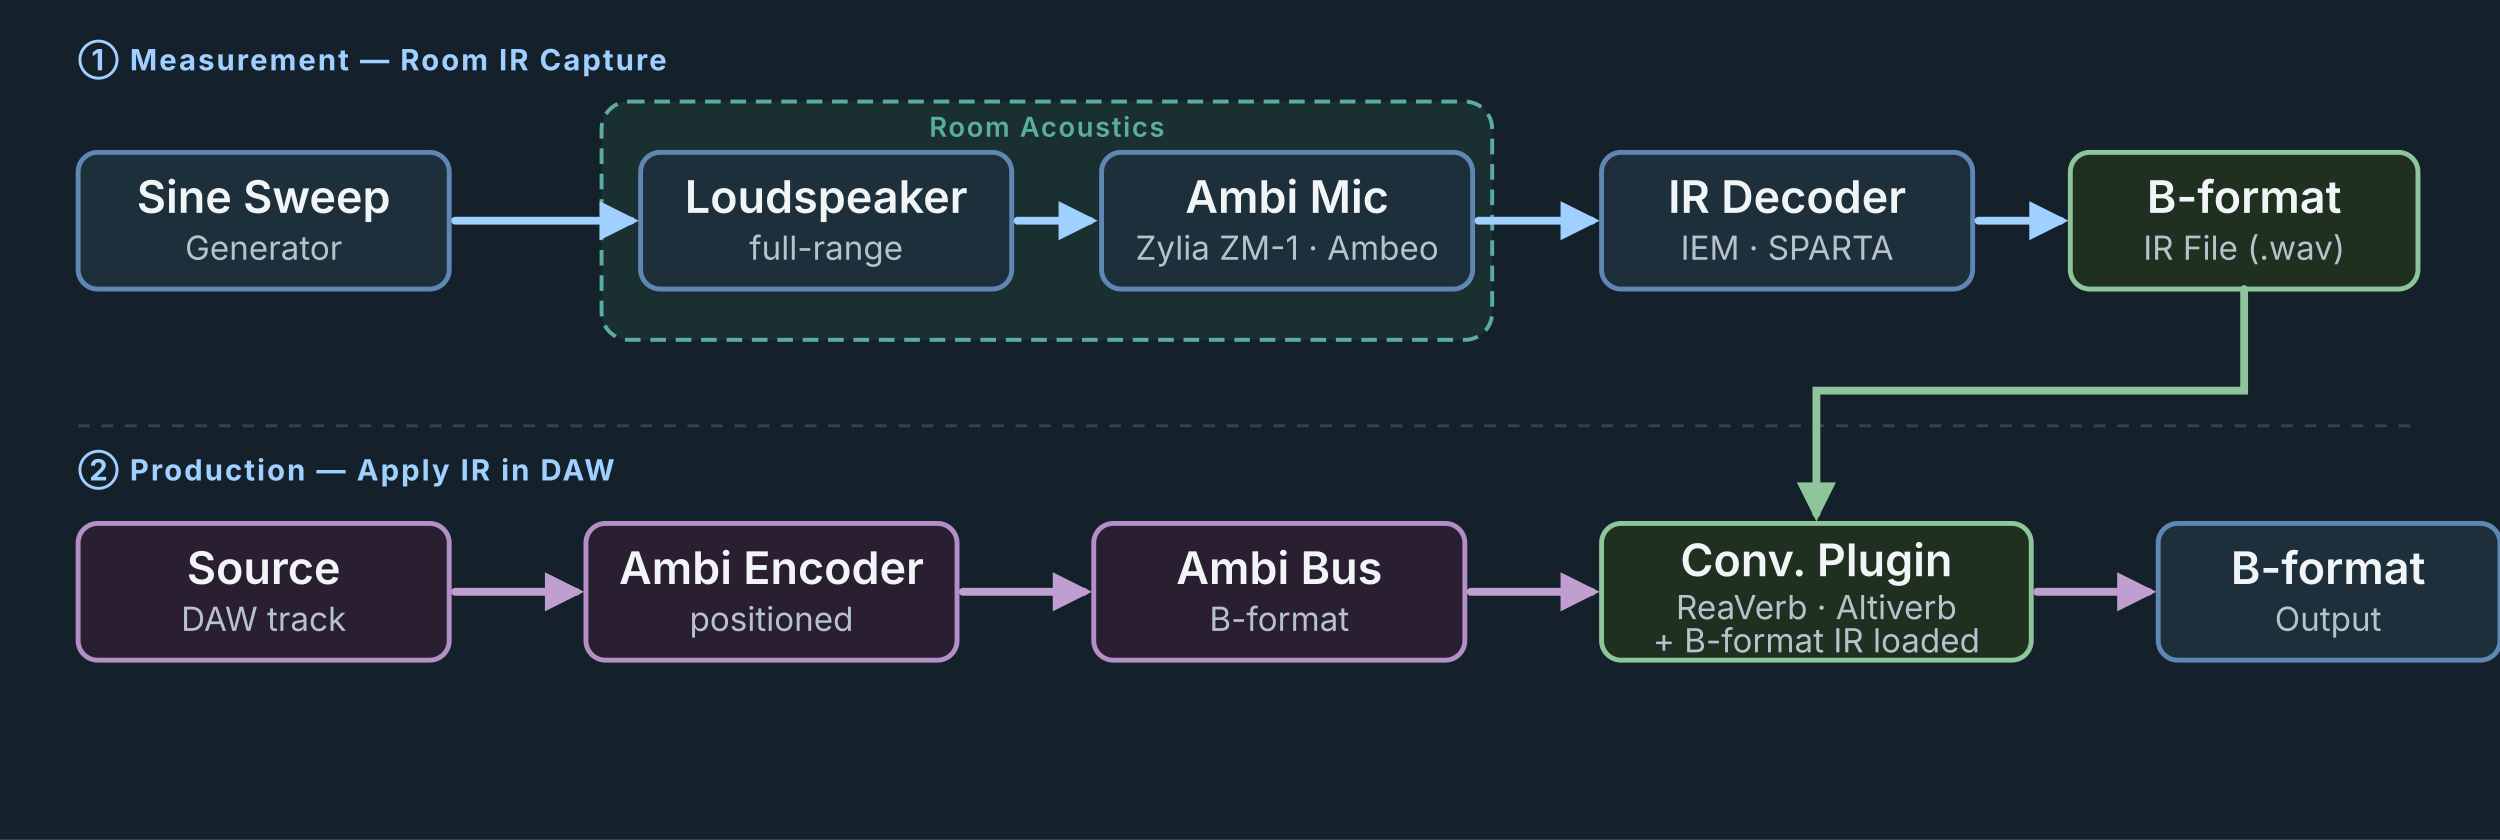
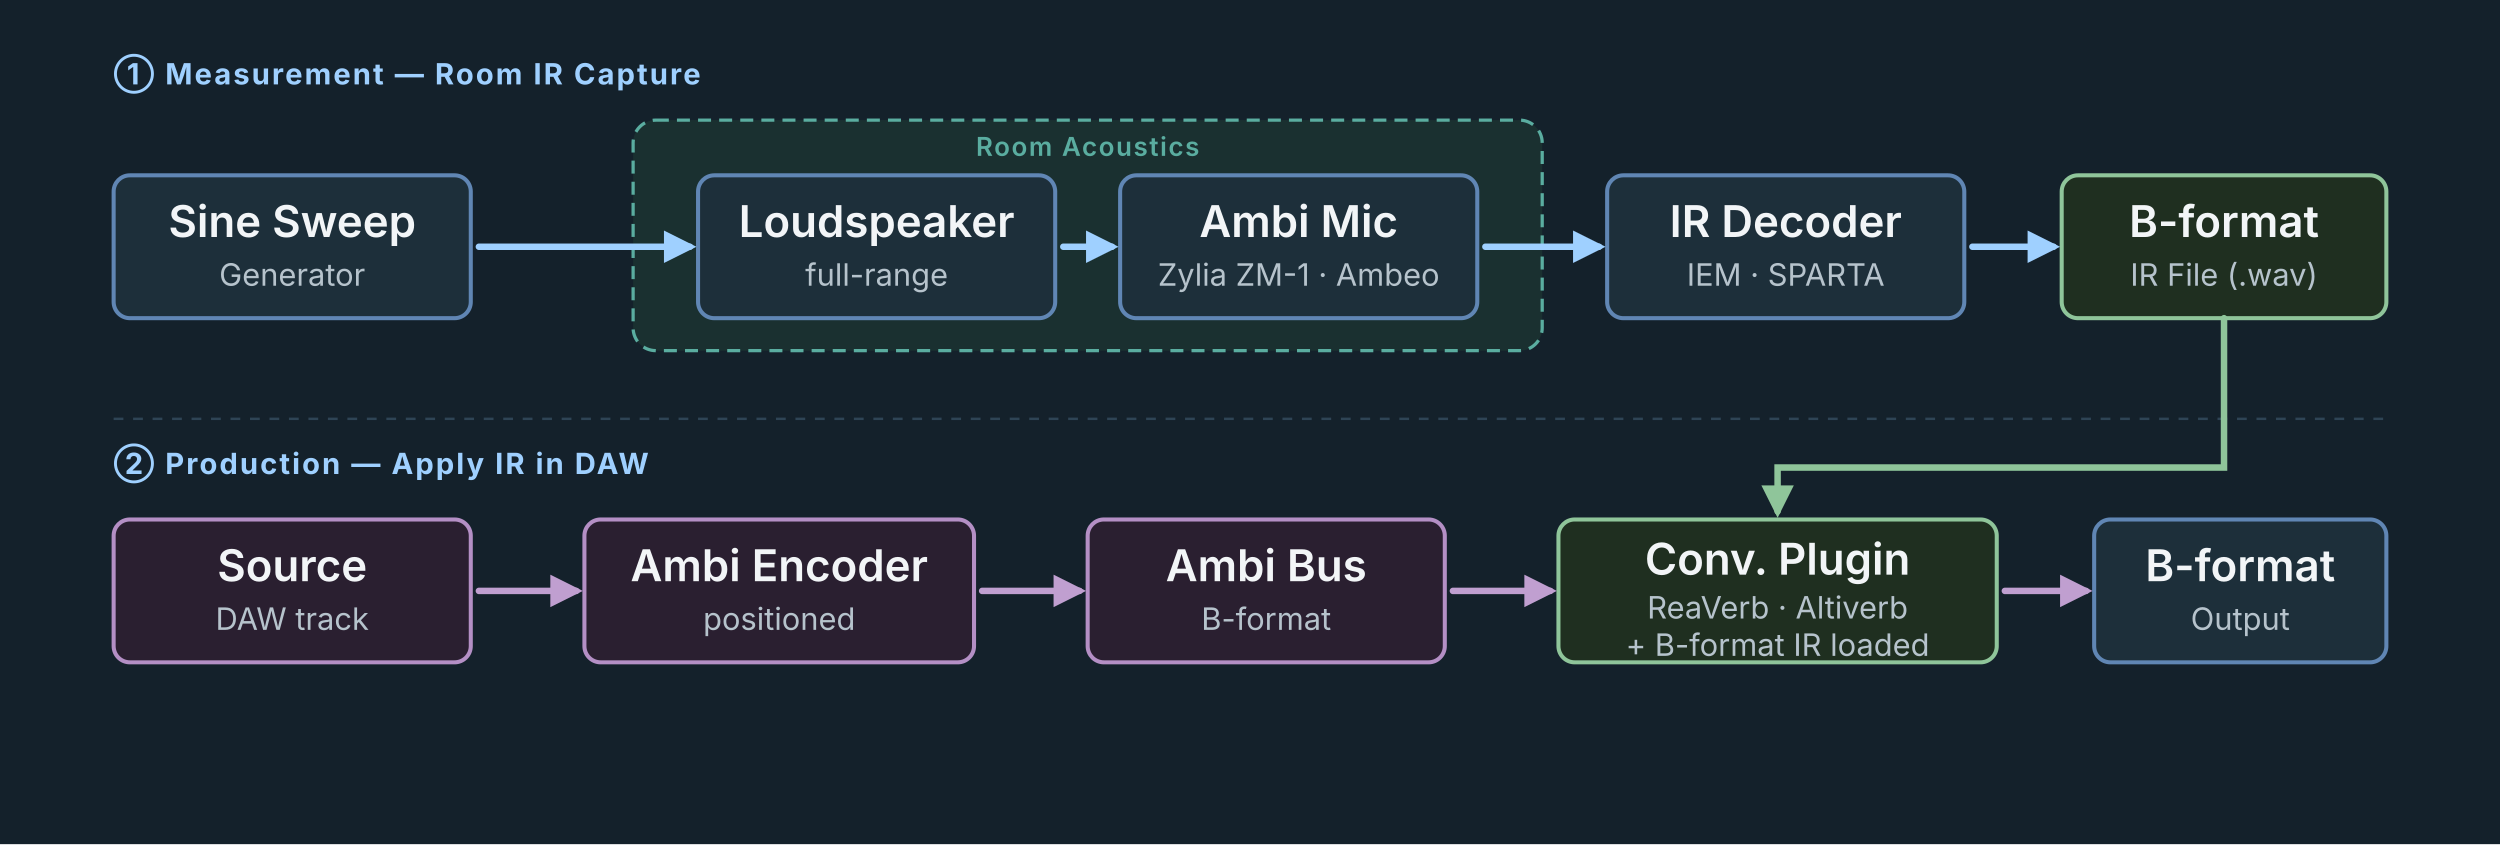
- <svg xmlns="http://www.w3.org/2000/svg" width="1280" height="430" viewBox="0 0 1280 430" role="img" aria-labelledby="title1 desc1">
+ <svg xmlns="http://www.w3.org/2000/svg" width="1540" height="520" viewBox="0 0 1540 520" role="img" aria-labelledby="title1 desc1">
  <style>
    .bg { fill: #14212b; }
    .panel { fill: #1d2f3a; stroke: #6086b4; stroke-width: 2.5; }
    .panel-room { fill: #1a3030; stroke: #5aada0; stroke-width: 2; stroke-dasharray: 8 5; }
    .panel-ir { fill: #1f2f20; stroke: #8fc59a; stroke-width: 2.5; }
    .panel-prod { fill: #2a1f30; stroke: #b48fc5; stroke-width: 2.5; }
-     .text { fill: #f2f5f7; font: 600 23px -apple-system,BlinkMacSystemFont,"Segoe UI",sans-serif; }
-     .sub { fill: #b6c3cc; font: 400 17px -apple-system,BlinkMacSystemFont,"Segoe UI",sans-serif; }
-     .phase { fill: #9fd0ff; font: 700 15px -apple-system,BlinkMacSystemFont,"Segoe UI",sans-serif; letter-spacing: .07em; text-transform: uppercase; }
-     .room-label { fill: #5aada0; font: 600 14px -apple-system,BlinkMacSystemFont,"Segoe UI",sans-serif; letter-spacing: .06em; text-transform: uppercase; }
+     .text { fill: #f2f5f7; font: 600 27px -apple-system,BlinkMacSystemFont,"Segoe UI",sans-serif; }
+     .sub { fill: #b6c3cc; font: 400 19px -apple-system,BlinkMacSystemFont,"Segoe UI",sans-serif; }
+     .phase { fill: #9fd0ff; font: 700 18px -apple-system,BlinkMacSystemFont,"Segoe UI",sans-serif; letter-spacing: .07em; text-transform: uppercase; }
+     .room-label { fill: #5aada0; font: 600 16px -apple-system,BlinkMacSystemFont,"Segoe UI",sans-serif; letter-spacing: .06em; text-transform: uppercase; }
    .arrow { stroke: #9fd0ff; stroke-width: 4; fill: none; stroke-linecap: round; }
    .arrow-green { stroke: #8fc59a; stroke-width: 4; fill: none; stroke-linecap: round; }
    .arrow-purple { stroke: #c09fd0; stroke-width: 4; fill: none; stroke-linecap: round; }
    .divider { stroke: #2e4455; stroke-width: 1.5; stroke-dasharray: 6 6; }
  </style>
  <defs>
    <marker id="ah1" markerWidth="5" markerHeight="5" refX="4" refY="2.5" orient="auto">
      <path d="M0,0 L5,2.5 L0,5 z" fill="#9fd0ff" />
    </marker>
    <marker id="ah1g" markerWidth="5" markerHeight="5" refX="4" refY="2.5" orient="auto">
      <path d="M0,0 L5,2.5 L0,5 z" fill="#8fc59a" />
    </marker>
    <marker id="ah1p" markerWidth="5" markerHeight="5" refX="4" refY="2.5" orient="auto">
      <path d="M0,0 L5,2.5 L0,5 z" fill="#c09fd0" />
    </marker>
  </defs>
-   <rect class="bg" width="1280" height="430" />
-   <text class="phase" x="40" y="36">① Measurement — Room IR Capture</text>
-   <rect class="panel-room" x="308" y="52" width="456" height="122" rx="14" />
-   <text class="room-label" x="536" y="70" text-anchor="middle">Room Acoustics</text>
-   <rect class="panel" x="40" y="78" width="190" height="70" rx="10" />
-   <text class="text" x="135" y="109" text-anchor="middle">Sine Sweep</text>
-   <text class="sub" x="135" y="133" text-anchor="middle">Generator</text>
-   <rect class="panel" x="328" y="78" width="190" height="70" rx="10" />
-   <text class="text" x="423" y="109" text-anchor="middle">Loudspeaker</text>
-   <text class="sub" x="423" y="133" text-anchor="middle">full-range</text>
-   <rect class="panel" x="564" y="78" width="190" height="70" rx="10" />
-   <text class="text" x="659" y="109" text-anchor="middle">Ambi Mic</text>
-   <text class="sub" x="659" y="133" text-anchor="middle">Zylia ZM-1 · Ambeo</text>
-   <rect class="panel" x="820" y="78" width="190" height="70" rx="10" />
-   <text class="text" x="915" y="109" text-anchor="middle">IR Decoder</text>
-   <text class="sub" x="915" y="133" text-anchor="middle">IEM · SPARTA</text>
-   <rect class="panel-ir" x="1060" y="78" width="178" height="70" rx="10" />
-   <text class="text" x="1149" y="109" text-anchor="middle">B-format</text>
-   <text class="sub" x="1149" y="133" text-anchor="middle">IR File (.wav)</text>
-   <line class="arrow" x1="233" y1="113" x2="323" y2="113" marker-end="url(#ah1)" />
-   <line class="arrow" x1="521" y1="113" x2="558" y2="113" marker-end="url(#ah1)" />
-   <line class="arrow" x1="757" y1="113" x2="815" y2="113" marker-end="url(#ah1)" />
-   <line class="arrow" x1="1013" y1="113" x2="1055" y2="113" marker-end="url(#ah1)" />
-   <line class="divider" x1="40" y1="218" x2="1240" y2="218" />
-   <text class="phase" x="40" y="246">② Production — Apply IR in DAW</text>
-   <rect class="panel-prod" x="40" y="268" width="190" height="70" rx="10" />
-   <text class="text" x="135" y="299" text-anchor="middle">Source</text>
-   <text class="sub" x="135" y="323" text-anchor="middle">DAW track</text>
-   <rect class="panel-prod" x="300" y="268" width="190" height="70" rx="10" />
-   <text class="text" x="395" y="299" text-anchor="middle">Ambi Encoder</text>
-   <text class="sub" x="395" y="323" text-anchor="middle">positioned</text>
-   <rect class="panel-prod" x="560" y="268" width="190" height="70" rx="10" />
-   <text class="text" x="655" y="299" text-anchor="middle">Ambi Bus</text>
-   <text class="sub" x="655" y="323" text-anchor="middle">B-format</text>
-   <rect class="panel-ir" x="820" y="268" width="220" height="70" rx="10" />
-   <text class="text" x="930" y="295" text-anchor="middle">Conv. Plugin</text>
-   <text class="sub" x="930" y="317" text-anchor="middle">ReaVerb · Altiverb</text>
-   <text class="sub" x="930" y="334" text-anchor="middle">+ B-format IR loaded</text>
-   <rect class="panel" x="1105" y="268" width="175" height="70" rx="10" />
-   <text class="text" x="1192" y="299" text-anchor="middle">B-format</text>
-   <text class="sub" x="1192" y="323" text-anchor="middle">Output</text>
-   <line class="arrow-purple" x1="233" y1="303" x2="295" y2="303" marker-end="url(#ah1p)" />
-   <line class="arrow-purple" x1="493" y1="303" x2="555" y2="303" marker-end="url(#ah1p)" />
-   <line class="arrow-purple" x1="753" y1="303" x2="815" y2="303" marker-end="url(#ah1p)" />
-   <line class="arrow-purple" x1="1043" y1="303" x2="1100" y2="303" marker-end="url(#ah1p)" />
-   <polyline class="arrow-green" points="1149,148 1149,200 930,200 930,263" marker-end="url(#ah1g)" />
+   <rect class="bg" width="1540" height="520" />
+   <text class="phase" x="70" y="52">① Measurement — Room IR Capture</text>
+   <rect class="panel-room" x="390" y="74" width="560" height="142" rx="14" />
+   <text class="room-label" x="670" y="96" text-anchor="middle">Room Acoustics</text>
+   <rect class="panel" x="70" y="108" width="220" height="88" rx="10" />
+   <text class="text" x="180" y="146" text-anchor="middle">Sine Sweep</text>
+   <text class="sub" x="180" y="176" text-anchor="middle">Generator</text>
+   <rect class="panel" x="430" y="108" width="220" height="88" rx="10" />
+   <text class="text" x="540" y="146" text-anchor="middle">Loudspeaker</text>
+   <text class="sub" x="540" y="176" text-anchor="middle">full-range</text>
+   <rect class="panel" x="690" y="108" width="220" height="88" rx="10" />
+   <text class="text" x="800" y="146" text-anchor="middle">Ambi Mic</text>
+   <text class="sub" x="800" y="176" text-anchor="middle">Zylia ZM-1 · Ambeo</text>
+   <rect class="panel" x="990" y="108" width="220" height="88" rx="10" />
+   <text class="text" x="1100" y="146" text-anchor="middle">IR Decoder</text>
+   <text class="sub" x="1100" y="176" text-anchor="middle">IEM · SPARTA</text>
+   <rect class="panel-ir" x="1270" y="108" width="200" height="88" rx="10" />
+   <text class="text" x="1370" y="146" text-anchor="middle">B-format</text>
+   <text class="sub" x="1370" y="176" text-anchor="middle">IR File (.wav)</text>
+   <line class="arrow" x1="295" y1="152" x2="425" y2="152" marker-end="url(#ah1)" />
+   <line class="arrow" x1="655" y1="152" x2="685" y2="152" marker-end="url(#ah1)" />
+   <line class="arrow" x1="915" y1="152" x2="985" y2="152" marker-end="url(#ah1)" />
+   <line class="arrow" x1="1215" y1="152" x2="1265" y2="152" marker-end="url(#ah1)" />
+   <line class="divider" x1="70" y1="258" x2="1470" y2="258" />
+   <text class="phase" x="70" y="292">② Production — Apply IR in DAW</text>
+   <rect class="panel-prod" x="70" y="320" width="220" height="88" rx="10" />
+   <text class="text" x="180" y="358" text-anchor="middle">Source</text>
+   <text class="sub" x="180" y="388" text-anchor="middle">DAW track</text>
+   <rect class="panel-prod" x="360" y="320" width="240" height="88" rx="10" />
+   <text class="text" x="480" y="358" text-anchor="middle">Ambi Encoder</text>
+   <text class="sub" x="480" y="388" text-anchor="middle">positioned</text>
+   <rect class="panel-prod" x="670" y="320" width="220" height="88" rx="10" />
+   <text class="text" x="780" y="358" text-anchor="middle">Ambi Bus</text>
+   <text class="sub" x="780" y="388" text-anchor="middle">B-format</text>
+   <rect class="panel-ir" x="960" y="320" width="270" height="88" rx="10" />
+   <text class="text" x="1095" y="354" text-anchor="middle">Conv. Plugin</text>
+   <text class="sub" x="1095" y="381" text-anchor="middle">ReaVerb · Altiverb</text>
+   <text class="sub" x="1095" y="404" text-anchor="middle">+ B-format IR loaded</text>
+   <rect class="panel" x="1290" y="320" width="180" height="88" rx="10" />
+   <text class="text" x="1380" y="358" text-anchor="middle">B-format</text>
+   <text class="sub" x="1380" y="388" text-anchor="middle">Output</text>
+   <line class="arrow-purple" x1="295" y1="364" x2="355" y2="364" marker-end="url(#ah1p)" />
+   <line class="arrow-purple" x1="605" y1="364" x2="665" y2="364" marker-end="url(#ah1p)" />
+   <line class="arrow-purple" x1="895" y1="364" x2="955" y2="364" marker-end="url(#ah1p)" />
+   <line class="arrow-purple" x1="1235" y1="364" x2="1285" y2="364" marker-end="url(#ah1p)" />
+   <polyline class="arrow-green" points="1370,196 1370,288 1095,288 1095,315" marker-end="url(#ah1g)" />
</svg>
